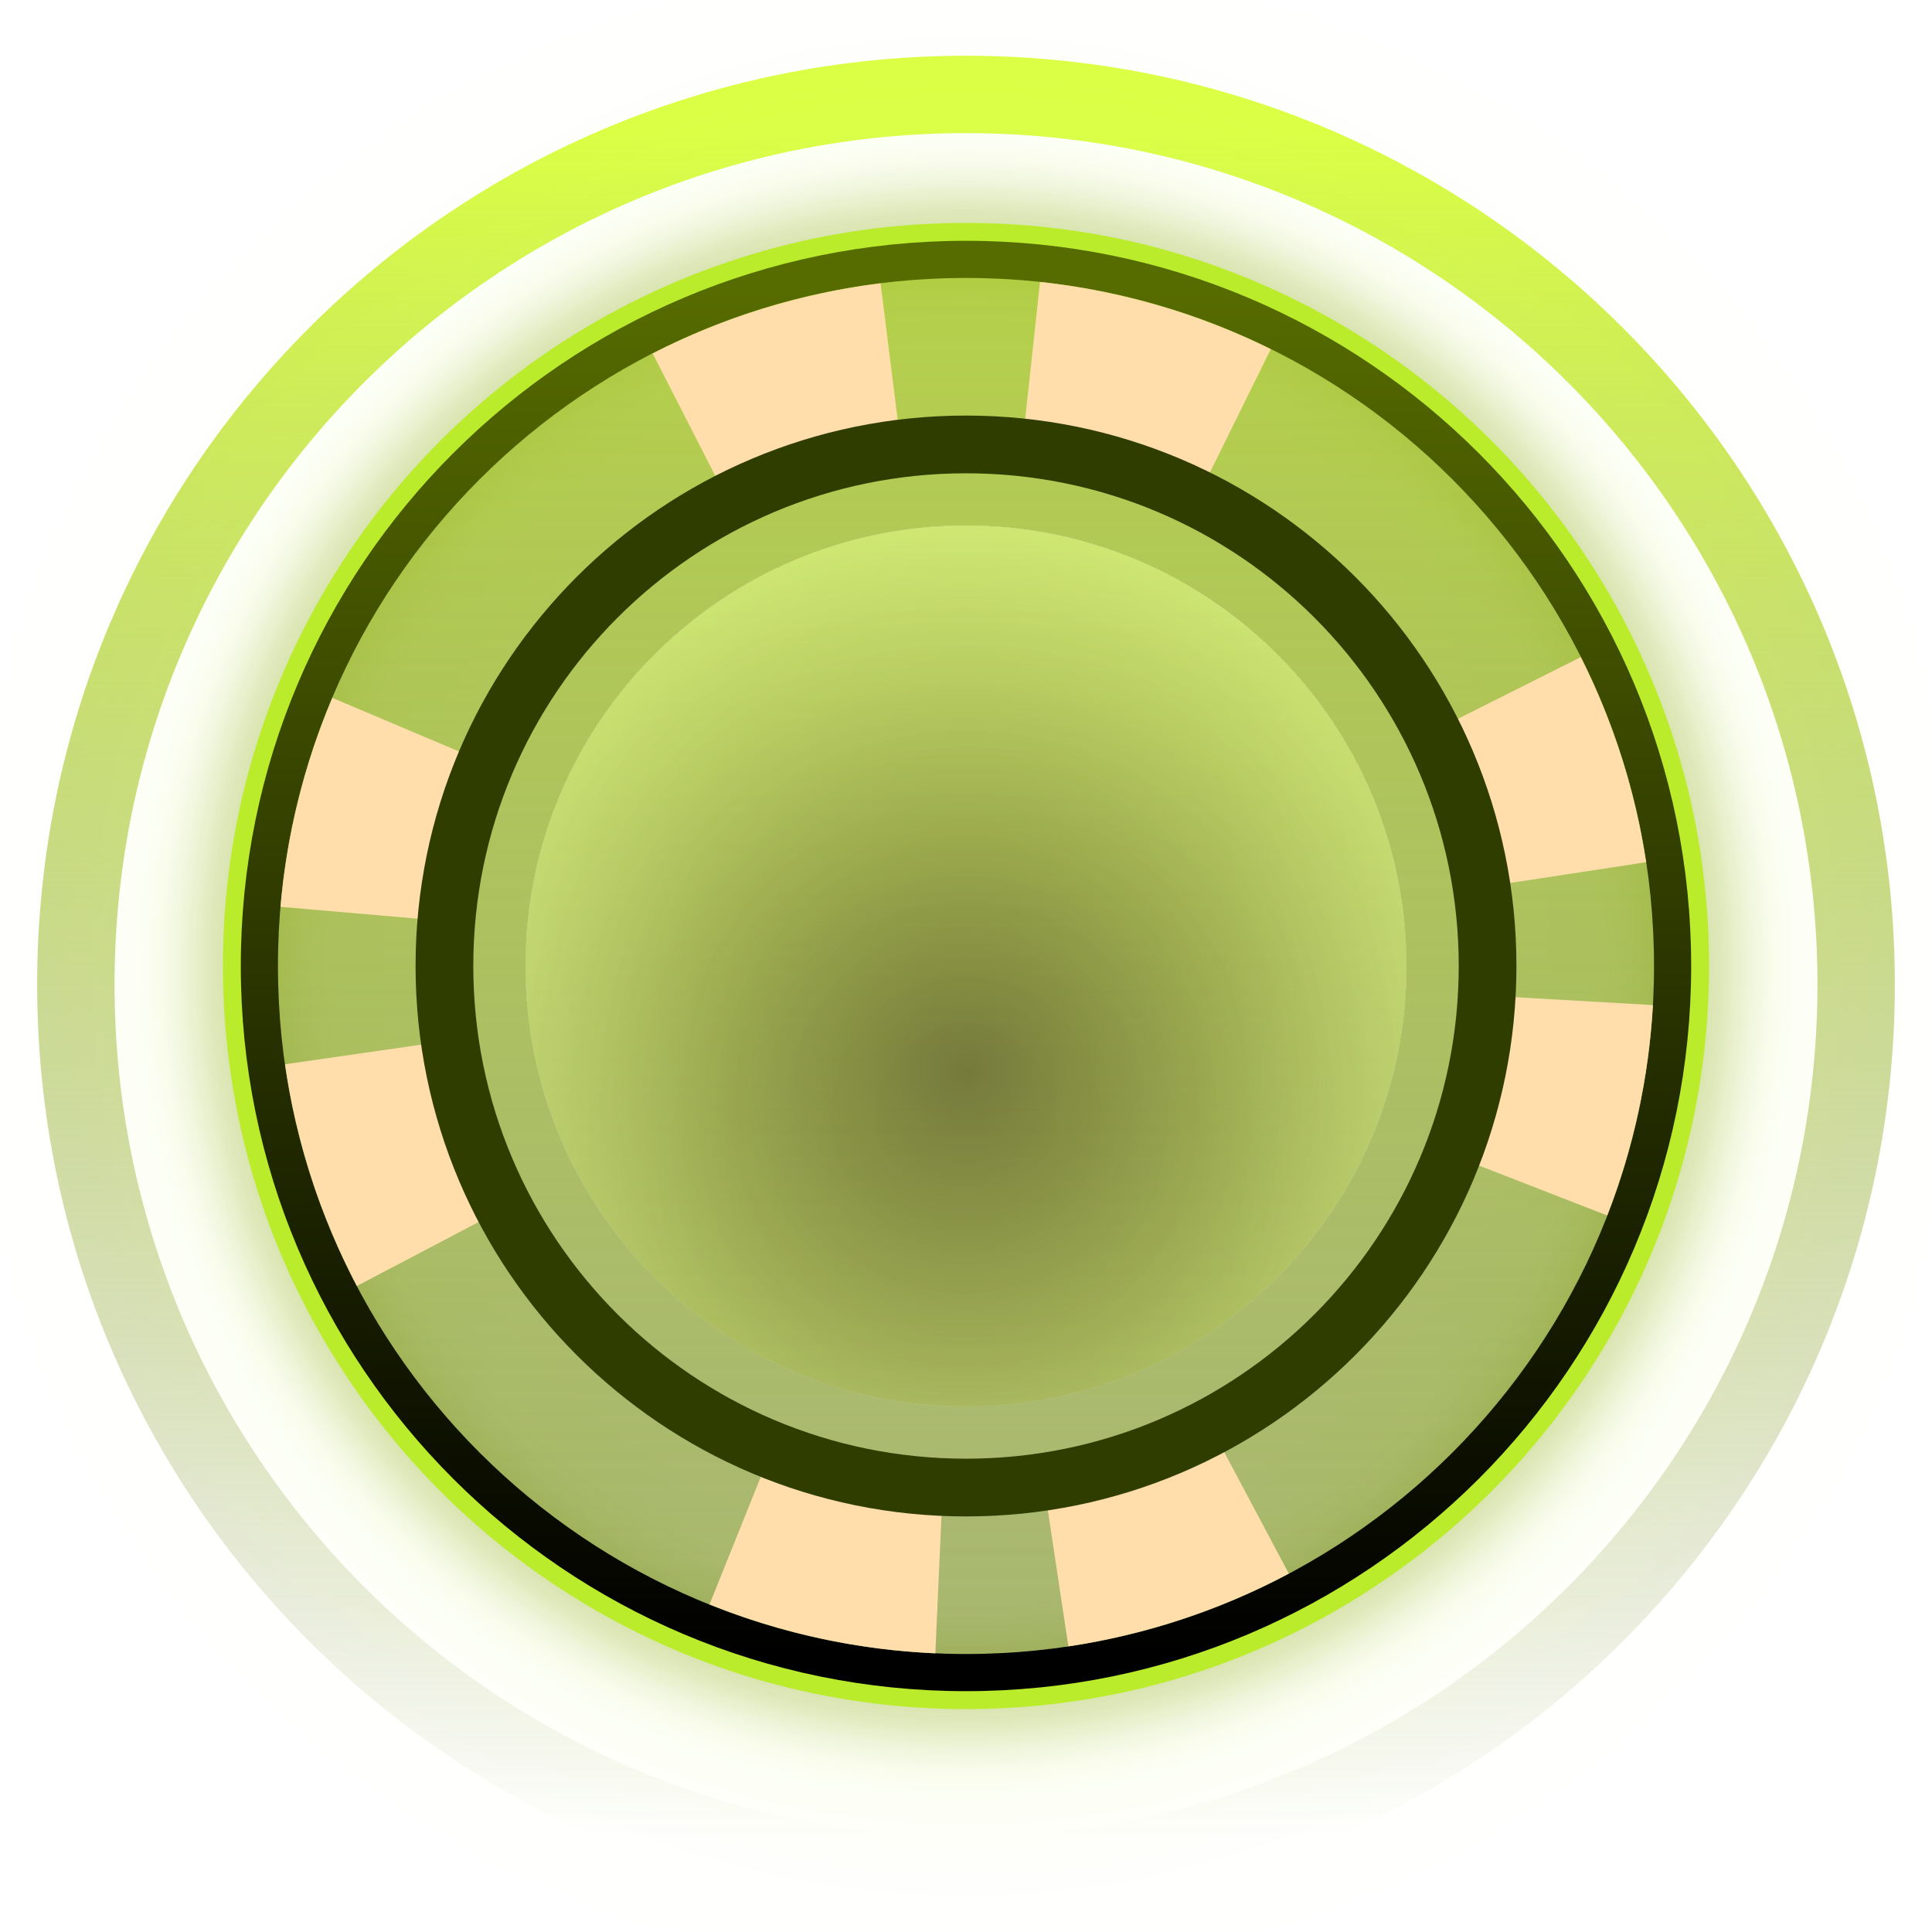
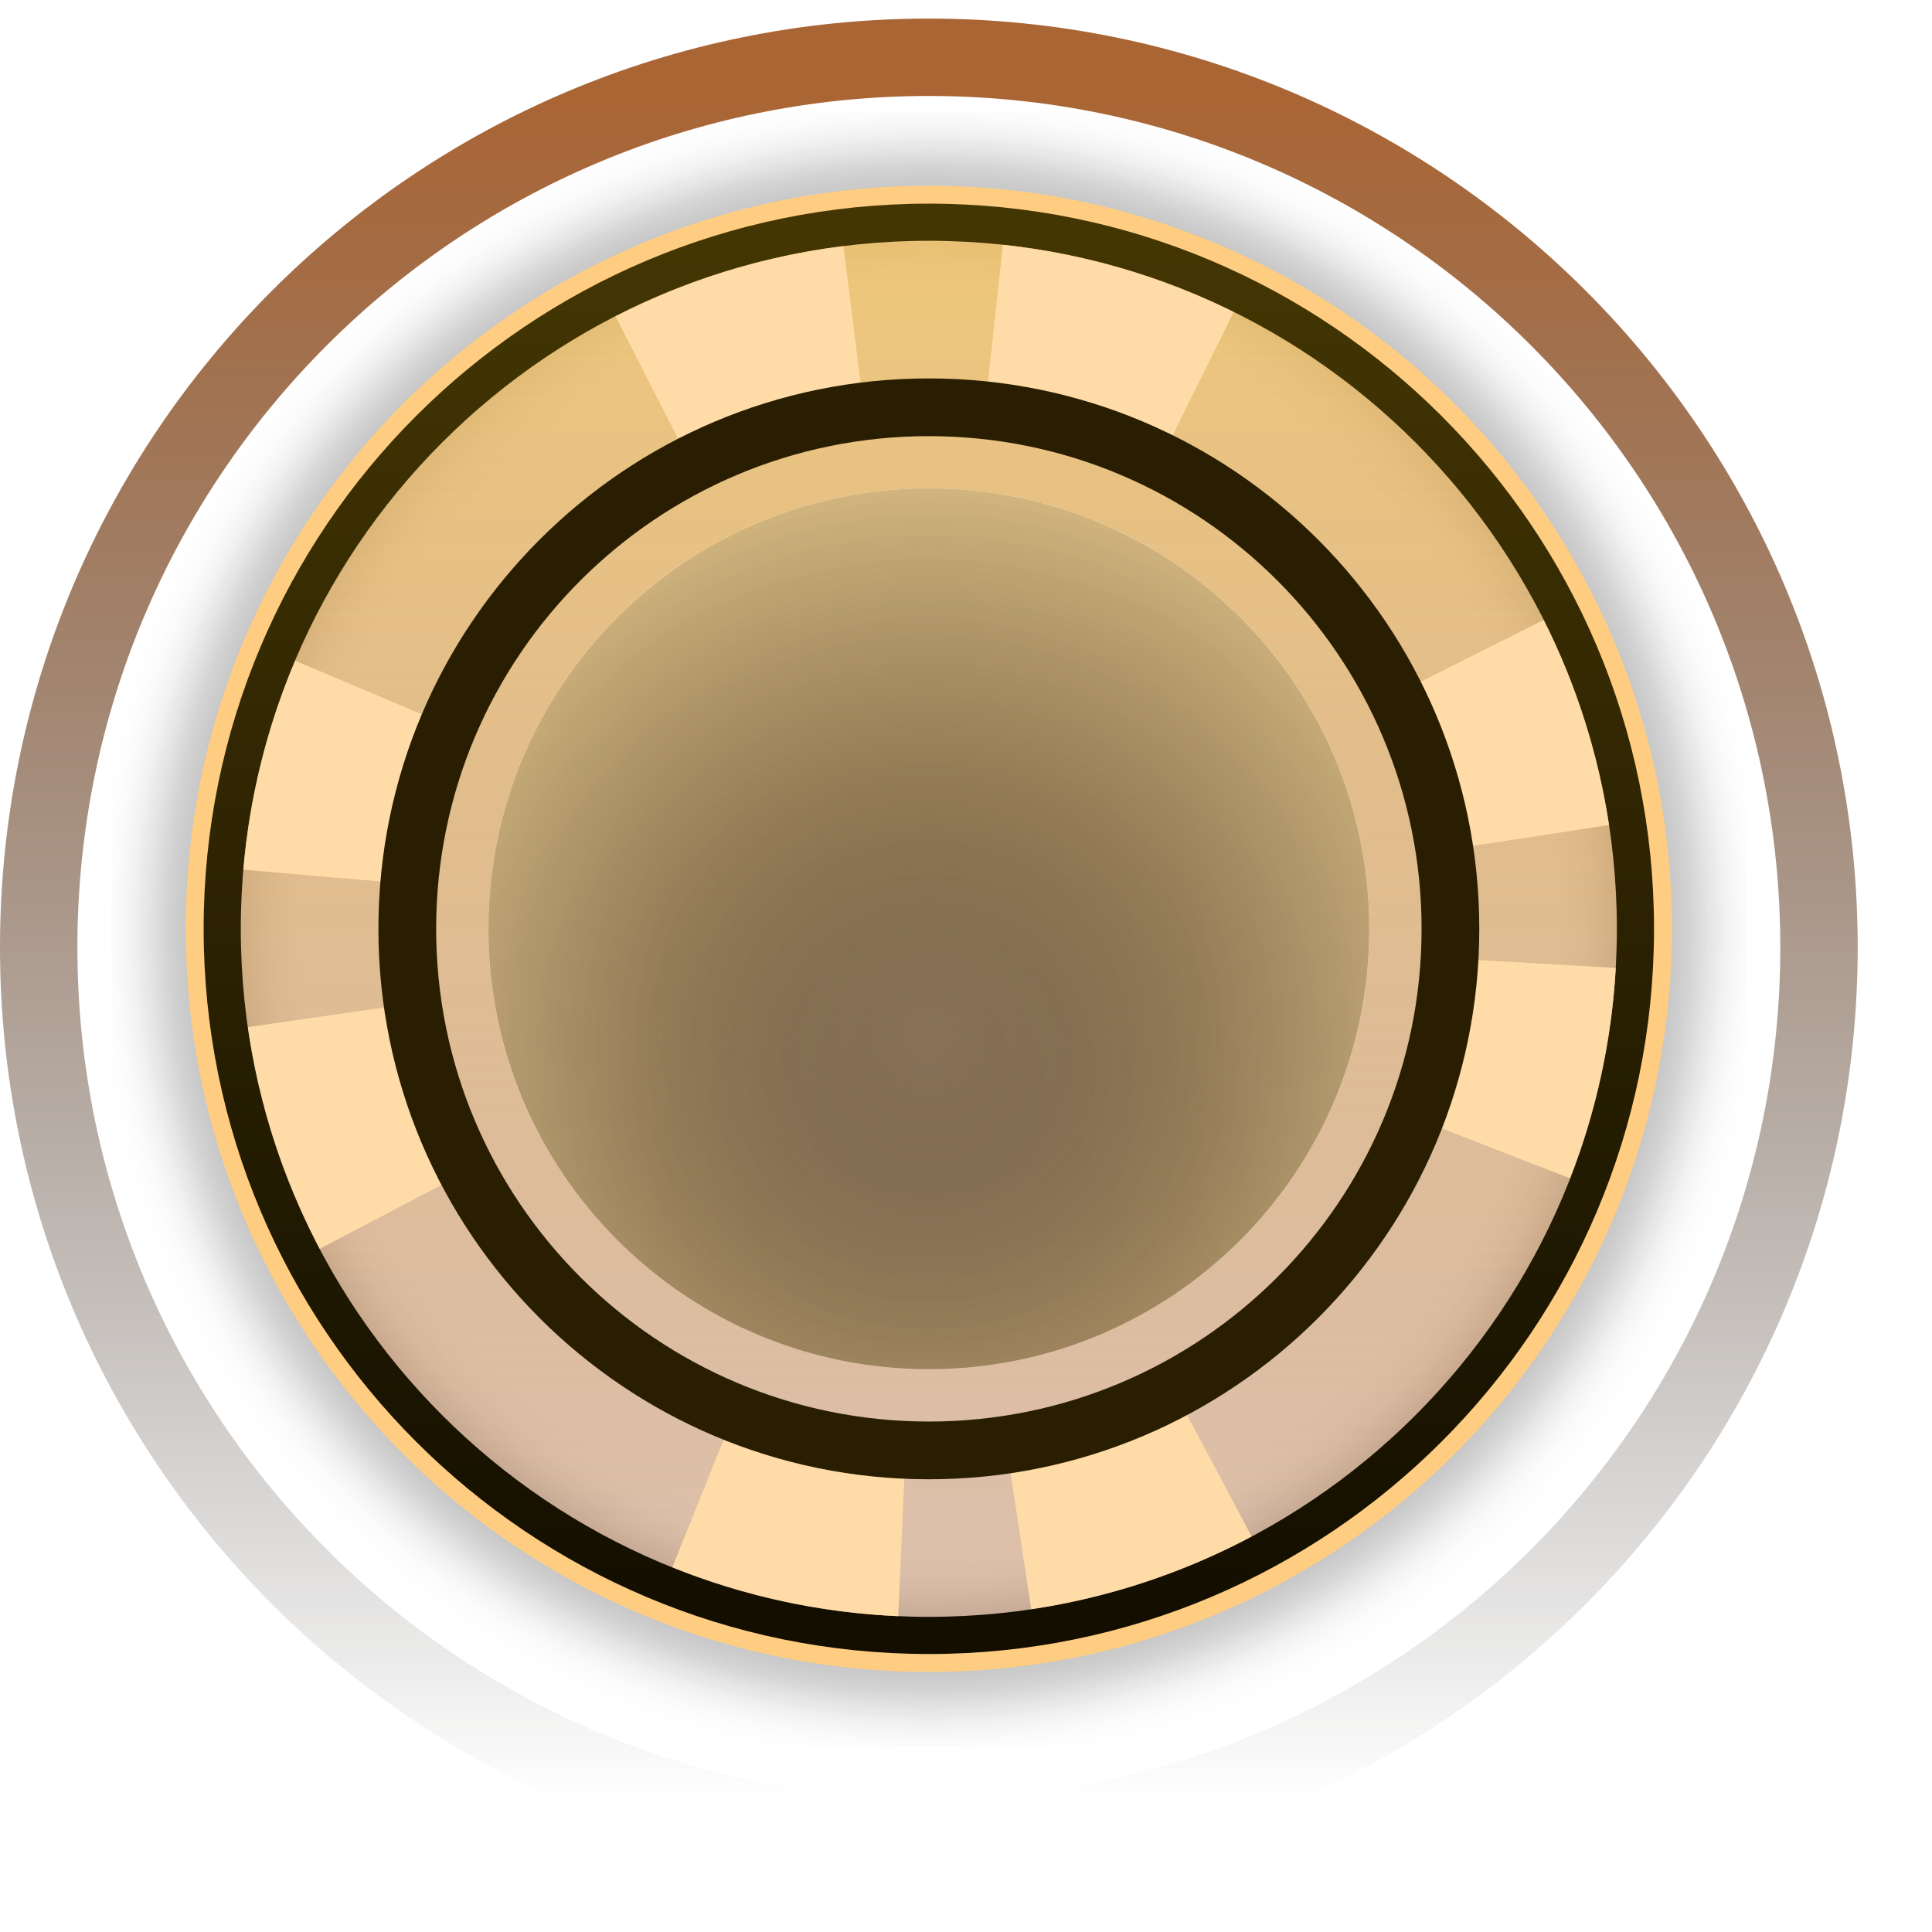
<svg xmlns="http://www.w3.org/2000/svg" width="52" height="52" viewBox="0 0 52 52" fill="none">
-   <path fill-rule="evenodd" clip-rule="evenodd" d="M26 51.5C12.193 51.5 1 40.307 1 26.5C1 12.693 12.193 1.5 26 1.5C39.807 1.5 51 12.693 51 26.5C51 40.307 39.807 51.5 26 51.5ZM26 3.583C13.344 3.583 3.083 13.844 3.083 26.5C3.083 39.157 13.344 49.417 26 49.417C38.657 49.417 48.917 39.157 48.917 26.5C48.917 13.844 38.657 3.583 26 3.583Z" fill="url(#paint0_linear_3396_384720)" />
-   <g filter="url(#filter0_dd_3396_384720)">
-     <path fill-rule="evenodd" clip-rule="evenodd" d="M45.515 30.398C45.838 28.955 46.001 27.48 46 26C46.001 24.519 45.839 23.043 45.515 21.598C44.679 17.909 42.816 14.532 40.14 11.857C37.465 9.183 34.088 7.32 30.398 6.485C27.502 5.838 24.498 5.838 21.602 6.485C17.912 7.319 14.534 9.182 11.858 11.856C9.183 14.531 7.32 17.909 6.485 21.598C5.838 24.496 5.838 27.501 6.485 30.398C6.985 32.629 7.868 34.756 9.094 36.686C10.681 39.195 12.805 41.319 15.314 42.906C17.244 44.132 19.371 45.015 21.602 45.515C24.498 46.162 27.502 46.162 30.398 45.515C32.629 45.015 34.756 44.132 36.686 42.906C39.195 41.319 41.319 39.195 42.906 36.686C44.132 34.756 45.015 32.629 45.515 30.398ZM44.792 30.235C45.103 28.845 45.26 27.425 45.259 26C45.26 24.574 45.103 23.153 44.792 21.761C43.987 18.209 42.193 14.957 39.617 12.381C37.041 9.806 33.788 8.012 30.235 7.208C27.446 6.585 24.554 6.585 21.764 7.208C18.211 8.011 14.958 9.805 12.382 12.38C9.806 14.956 8.012 18.209 7.208 21.761C6.585 24.552 6.585 27.445 7.208 30.235C7.689 32.384 8.539 34.432 9.72 36.29C11.248 38.706 13.294 40.752 15.71 42.28C17.568 43.461 19.616 44.311 21.764 44.792C24.554 45.415 27.446 45.415 30.235 44.792C32.383 44.311 34.432 43.461 36.29 42.28C38.706 40.752 40.752 38.706 42.28 36.29C43.46 34.432 44.31 32.384 44.792 30.235Z" fill="#BAEC2C" />
+   <path fill-rule="evenodd" clip-rule="evenodd" d="M25 50.5C11.193 50.5 0 39.307 0 25.5C0 11.693 11.193 0.5 25 0.5C38.807 0.5 50 11.693 50 25.5C50 39.307 38.807 50.5 25 50.5ZM25 2.583C12.344 2.583 2.083 12.844 2.083 25.5C2.083 38.157 12.344 48.417 25 48.417C37.657 48.417 47.917 38.157 47.917 25.5C47.917 12.844 37.657 2.583 25 2.583Z" fill="url(#paint0_linear_3396_384699)" />
+   <g filter="url(#filter0_dd_3396_384699)">
+     <path fill-rule="evenodd" clip-rule="evenodd" d="M44.515 29.398C44.838 27.955 45.001 26.48 45 25C45.001 23.519 44.839 22.043 44.515 20.598C43.679 16.909 41.816 13.532 39.14 10.857C36.465 8.183 33.088 6.32 29.398 5.485C26.502 4.838 23.498 4.838 20.602 5.485C16.912 6.319 13.534 8.182 10.858 10.856C8.183 13.531 6.32 16.909 5.485 20.598C4.838 23.496 4.838 26.501 5.485 29.398C5.985 31.629 6.868 33.756 8.094 35.686C9.681 38.195 11.805 40.319 14.314 41.906C16.244 43.132 18.371 44.015 20.602 44.515C23.498 45.162 26.502 45.162 29.398 44.515C31.629 44.015 33.756 43.132 35.686 41.906C38.195 40.319 40.319 38.195 41.906 35.686C43.132 33.756 44.015 31.629 44.515 29.398ZM43.792 29.235C44.103 27.845 44.26 26.425 44.259 25C44.26 23.574 44.103 22.153 43.792 20.761C42.987 17.209 41.193 13.957 38.617 11.381C36.041 8.806 32.788 7.012 29.235 6.208C26.446 5.585 23.554 5.585 20.764 6.208C17.211 7.011 13.958 8.805 11.382 11.38C8.806 13.956 7.012 17.209 6.208 20.761C5.585 23.552 5.585 26.445 6.208 29.235C6.689 31.384 7.539 33.432 8.72 35.29C10.248 37.706 12.294 39.752 14.71 41.28C16.568 42.461 18.616 43.311 20.764 43.792C23.554 44.415 26.446 44.415 29.235 43.792C31.383 43.311 33.432 42.461 35.29 41.28C37.706 39.752 39.752 37.706 41.28 35.29C42.46 33.432 43.31 31.384 43.792 29.235Z" fill="#FFCD82" />
  </g>
-   <rect x="6.981" y="6.981" width="38.037" height="38.037" rx="19.018" fill="url(#paint1_linear_3396_384720)" stroke="url(#paint2_linear_3396_384720)" />
-   <g filter="url(#filter1_i_3396_384720)">
-     <circle cx="11.852" cy="11.852" r="11.852" transform="matrix(1 0 0 -1 14.1475 37.8518)" fill="url(#paint3_radial_3396_384720)" />
+   <rect x="5.981" y="5.981" width="38.037" height="38.037" rx="19.018" fill="url(#paint1_linear_3396_384699)" stroke="url(#paint2_linear_3396_384699)" />
+   <g filter="url(#filter1_i_3396_384699)">
+     <circle cx="11.852" cy="11.852" r="11.852" transform="matrix(1 0 0 -1 13.1475 36.8518)" fill="url(#paint3_radial_3396_384699)" />
  </g>
-   <path d="M25.175 44.499C23.089 44.407 21.034 43.962 19.097 43.183L20.503 39.684C22.045 40.304 23.682 40.658 25.343 40.733L25.175 44.499Z" fill="#FFDEAC" />
-   <path d="M34.688 42.354C32.835 43.338 30.829 44 28.755 44.312L28.179 40.486C29.82 40.239 31.407 39.715 32.872 38.937L34.688 42.354Z" fill="#FFDEAC" />
-   <path d="M23.701 7.625C21.562 7.893 19.486 8.532 17.567 9.514L19.4 13.098C20.902 12.33 22.527 11.83 24.201 11.62L23.701 7.625Z" fill="#FFDEAC" />
-   <path d="M34.203 9.398C32.255 8.435 30.153 7.823 27.992 7.589L27.547 11.706C29.224 11.887 30.857 12.362 32.369 13.11L34.203 9.398Z" fill="#FFDEAC" />
-   <path d="M43.258 32.714C43.963 30.903 44.378 28.992 44.489 27.052L40.56 26.828C40.473 28.356 40.146 29.861 39.591 31.287L43.258 32.714Z" fill="#FFDEAC" />
-   <path d="M42.547 17.686C43.42 19.422 44.013 21.285 44.306 23.206L40.416 23.8C40.185 22.287 39.718 20.82 39.031 19.453L42.547 17.686Z" fill="#FFDEAC" />
-   <path d="M7.672 28.645C7.972 30.73 8.627 32.748 9.606 34.612L12.909 32.877C12.127 31.388 11.605 29.777 11.364 28.113L7.672 28.645Z" fill="#FFDEAC" />
-   <path d="M8.945 18.784C8.188 20.574 7.717 22.471 7.55 24.407L11.283 24.73C11.416 23.185 11.792 21.672 12.396 20.244L8.945 18.784Z" fill="#FFDEAC" />
-   <path d="M40.815 26C40.815 17.818 34.182 11.185 26 11.185C17.818 11.185 11.185 17.818 11.185 26C11.185 34.182 17.818 40.815 26 40.815C34.182 40.815 40.815 34.182 40.815 26ZM12.739 26C12.739 18.676 18.676 12.739 26 12.739C33.324 12.739 39.262 18.676 39.262 26C39.262 33.324 33.324 39.261 26 39.261C18.676 39.261 12.739 33.324 12.739 26Z" fill="#303D00" />
+   <path d="M24.175 43.499C22.089 43.407 20.034 42.962 18.097 42.183L19.503 38.684C21.045 39.304 22.682 39.658 24.343 39.733L24.175 43.499Z" fill="#FFDCA7" />
+   <path d="M33.688 41.354C31.835 42.338 29.829 43 27.755 43.312L27.179 39.486C28.82 39.239 30.407 38.715 31.872 37.937L33.688 41.354Z" fill="#FFDCA7" />
+   <path d="M22.701 6.625C20.562 6.893 18.486 7.532 16.567 8.514L18.4 12.098C19.902 11.33 21.527 10.83 23.201 10.62L22.701 6.625Z" fill="#FFDCA7" />
+   <path d="M33.203 8.398C31.255 7.435 29.153 6.823 26.992 6.589L26.547 10.706C28.224 10.887 29.857 11.362 31.369 12.11L33.203 8.398Z" fill="#FFDCA7" />
+   <path d="M42.258 31.714C42.963 29.903 43.378 27.992 43.489 26.052L39.56 25.828C39.473 27.356 39.146 28.861 38.591 30.287L42.258 31.714Z" fill="#FFDCA7" />
+   <path d="M41.547 16.686C42.42 18.422 43.013 20.285 43.306 22.206L39.416 22.8C39.185 21.287 38.718 19.82 38.031 18.453L41.547 16.686Z" fill="#FFDCA7" />
+   <path d="M6.672 27.645C6.972 29.73 7.627 31.747 8.606 33.612L11.909 31.877C11.127 30.388 10.605 28.777 10.364 27.113L6.672 27.645Z" fill="#FFDCA7" />
+   <path d="M7.945 17.784C7.188 19.574 6.717 21.471 6.55 23.407L10.283 23.73C10.416 22.185 10.792 20.672 11.396 19.244L7.945 17.784Z" fill="#FFDCA7" />
+   <path d="M39.815 25C39.815 16.818 33.182 10.185 25 10.185C16.818 10.185 10.185 16.818 10.185 25C10.185 33.182 16.818 39.815 25 39.815C33.182 39.815 39.815 33.182 39.815 25ZM11.739 25C11.739 17.676 17.676 11.739 25 11.739C32.324 11.739 38.262 17.676 38.262 25C38.262 32.324 32.324 38.261 25 38.261C17.676 38.261 11.739 32.324 11.739 25Z" fill="#291E02" />
  <defs>
-     <filter id="filter0_dd_3396_384720" x="0" y="0" width="52" height="52" filterUnits="userSpaceOnUse" color-interpolation-filters="sRGB">
+     <filter id="filter0_dd_3396_384699" x="3" y="3" width="44" height="44" filterUnits="userSpaceOnUse" color-interpolation-filters="sRGB">
      <feFlood flood-opacity="0" result="BackgroundImageFix" />
      <feColorMatrix in="SourceAlpha" type="matrix" values="0 0 0 0 0 0 0 0 0 0 0 0 0 0 0 0 0 0 127 0" result="hardAlpha" />
      <feOffset />
      <feGaussianBlur stdDeviation="1" />
-       <feColorMatrix type="matrix" values="0 0 0 0 0.48 0 0 0 0 0.592 0 0 0 0 0.039 0 0 0 1 0" />
-       <feBlend mode="normal" in2="BackgroundImageFix" result="effect1_dropShadow_3396_384720" />
+       <feColorMatrix type="matrix" values="0 0 0 0 0.329 0 0 0 0 0.329 0 0 0 0 0.329 0 0 0 1 0" />
+       <feBlend mode="normal" in2="BackgroundImageFix" result="effect1_dropShadow_3396_384699" />
      <feColorMatrix in="SourceAlpha" type="matrix" values="0 0 0 0 0 0 0 0 0 0 0 0 0 0 0 0 0 0 127 0" result="hardAlpha" />
      <feOffset />
-       <feGaussianBlur stdDeviation="3" />
-       <feColorMatrix type="matrix" values="0 0 0 0 0.883 0 0 0 0 1 0 0 0 0 0.417 0 0 0 1 0" />
-       <feBlend mode="normal" in2="effect1_dropShadow_3396_384720" result="effect2_dropShadow_3396_384720" />
-       <feBlend mode="normal" in="SourceGraphic" in2="effect2_dropShadow_3396_384720" result="shape" />
+       <feGaussianBlur stdDeviation="1" />
+       <feColorMatrix type="matrix" values="0 0 0 0 0.725 0 0 0 0 0.725 0 0 0 0 0.725 0 0 0 1 0" />
+       <feBlend mode="normal" in2="effect1_dropShadow_3396_384699" result="effect2_dropShadow_3396_384699" />
+       <feBlend mode="normal" in="SourceGraphic" in2="effect2_dropShadow_3396_384699" result="shape" />
    </filter>
-     <filter id="filter1_i_3396_384720" x="14.148" y="14.148" width="23.704" height="27.704" filterUnits="userSpaceOnUse" color-interpolation-filters="sRGB">
+     <filter id="filter1_i_3396_384699" x="13.148" y="13.148" width="23.704" height="27.704" filterUnits="userSpaceOnUse" color-interpolation-filters="sRGB">
      <feFlood flood-opacity="0" result="BackgroundImageFix" />
      <feBlend mode="normal" in="SourceGraphic" in2="BackgroundImageFix" result="shape" />
      <feColorMatrix in="SourceAlpha" type="matrix" values="0 0 0 0 0 0 0 0 0 0 0 0 0 0 0 0 0 0 127 0" result="hardAlpha" />
      <feOffset dy="4" />
      <feGaussianBlur stdDeviation="5" />
      <feComposite in2="hardAlpha" operator="arithmetic" k2="-1" k3="1" />
      <feColorMatrix type="matrix" values="0 0 0 0 1 0 0 0 0 1 0 0 0 0 1 0 0 0 0.25 0" />
-       <feBlend mode="normal" in2="shape" result="effect1_innerShadow_3396_384720" />
+       <feBlend mode="normal" in2="shape" result="effect1_innerShadow_3396_384699" />
    </filter>
-     <linearGradient id="paint0_linear_3396_384720" x1="26" y1="3.583" x2="26" y2="49.417" gradientUnits="userSpaceOnUse">
-       <stop stop-color="#DAFF44" />
-       <stop offset="1" stop-color="#516600" stop-opacity="0" />
+     <linearGradient id="paint0_linear_3396_384699" x1="25" y1="2.583" x2="25" y2="48.417" gradientUnits="userSpaceOnUse">
+       <stop stop-color="#AA6534" />
+       <stop offset="1" stop-color="#090909" stop-opacity="0" />
    </linearGradient>
-     <linearGradient id="paint1_linear_3396_384720" x1="24.962" y1="7.481" x2="24.962" y2="44.519" gradientUnits="userSpaceOnUse">
-       <stop stop-color="#A4C522" stop-opacity="0.8" />
-       <stop offset="1" stop-color="#6A820E" stop-opacity="0.57" />
+     <linearGradient id="paint1_linear_3396_384699" x1="23.962" y1="6.481" x2="23.962" y2="43.519" gradientUnits="userSpaceOnUse">
+       <stop stop-color="#EBBA5B" stop-opacity="0.8" />
+       <stop offset="1" stop-color="#AA6534" stop-opacity="0.4" />
    </linearGradient>
-     <linearGradient id="paint2_linear_3396_384720" x1="26" y1="7.481" x2="26" y2="44.519" gradientUnits="userSpaceOnUse">
-       <stop stop-color="#576C00" />
-       <stop offset="1" />
+     <linearGradient id="paint2_linear_3396_384699" x1="25" y1="6.481" x2="25" y2="43.519" gradientUnits="userSpaceOnUse">
+       <stop stop-color="#443603" />
+       <stop offset="1" stop-color="#130E00" />
    </linearGradient>
-     <radialGradient id="paint3_radial_3396_384720" cx="0" cy="0" r="1" gradientUnits="userSpaceOnUse" gradientTransform="translate(11.8518 9.02907) rotate(90) scale(14.6746)">
-       <stop stop-color="#261700" stop-opacity="0.42" />
-       <stop offset="1" stop-color="#D8FF3F" stop-opacity="0.42" />
+     <radialGradient id="paint3_radial_3396_384699" cx="0" cy="0" r="1" gradientUnits="userSpaceOnUse" gradientTransform="translate(11.8518 9.02907) rotate(90) scale(14.6746)">
+       <stop stop-color="#0F0900" stop-opacity="0.42" />
+       <stop offset="1" stop-color="#C49F5A" />
    </radialGradient>
  </defs>
</svg>
